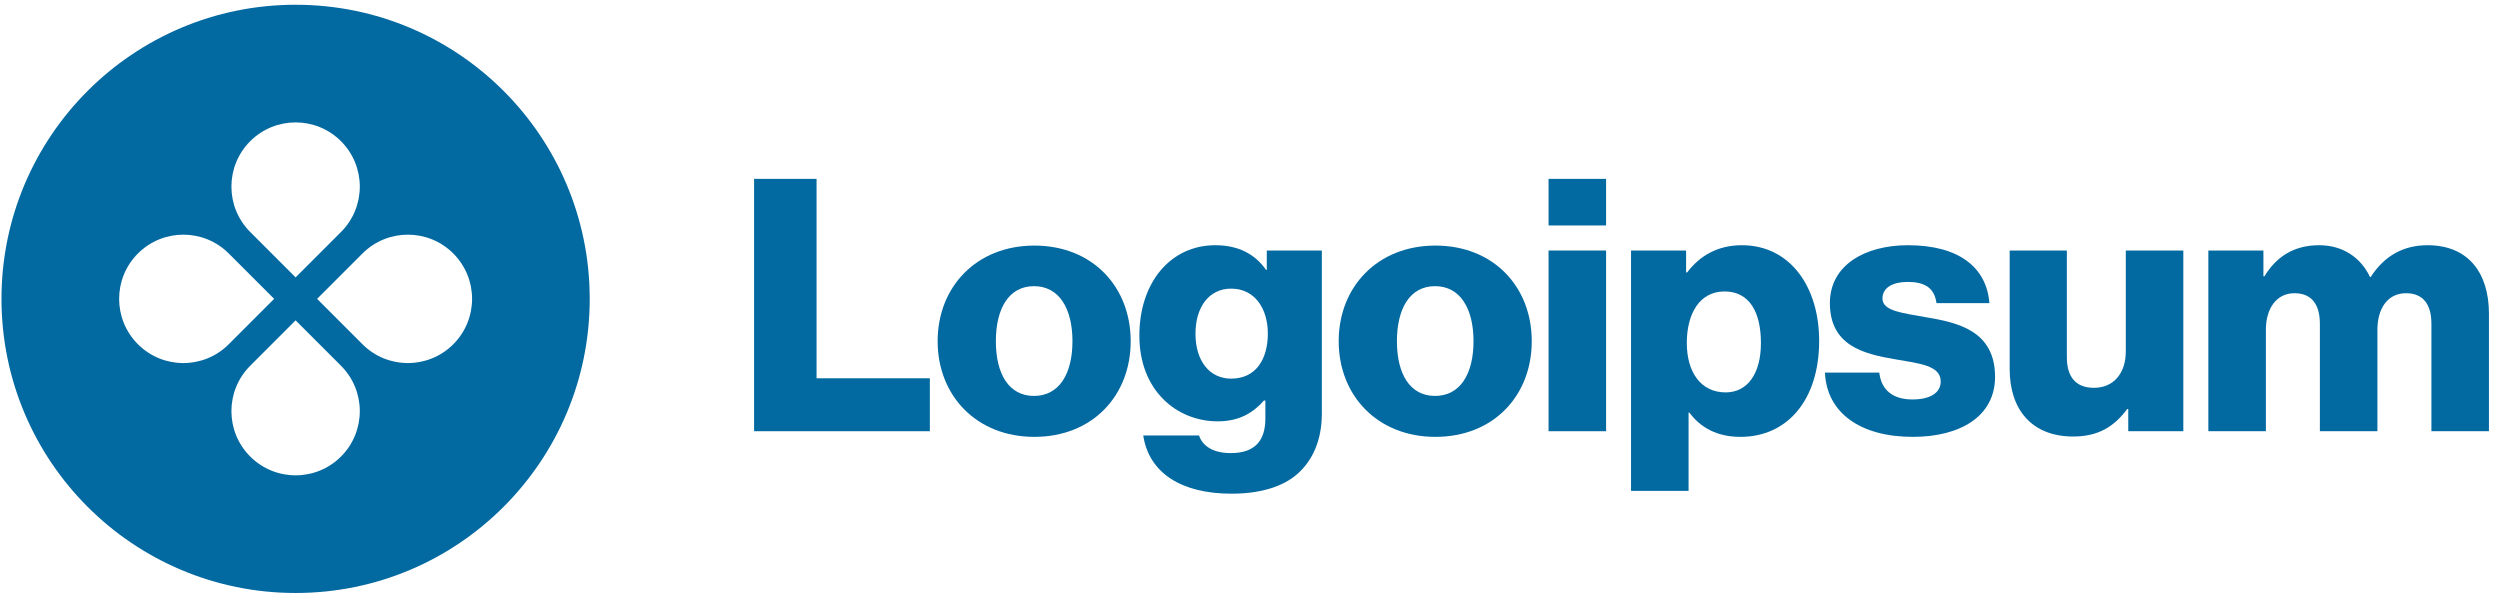
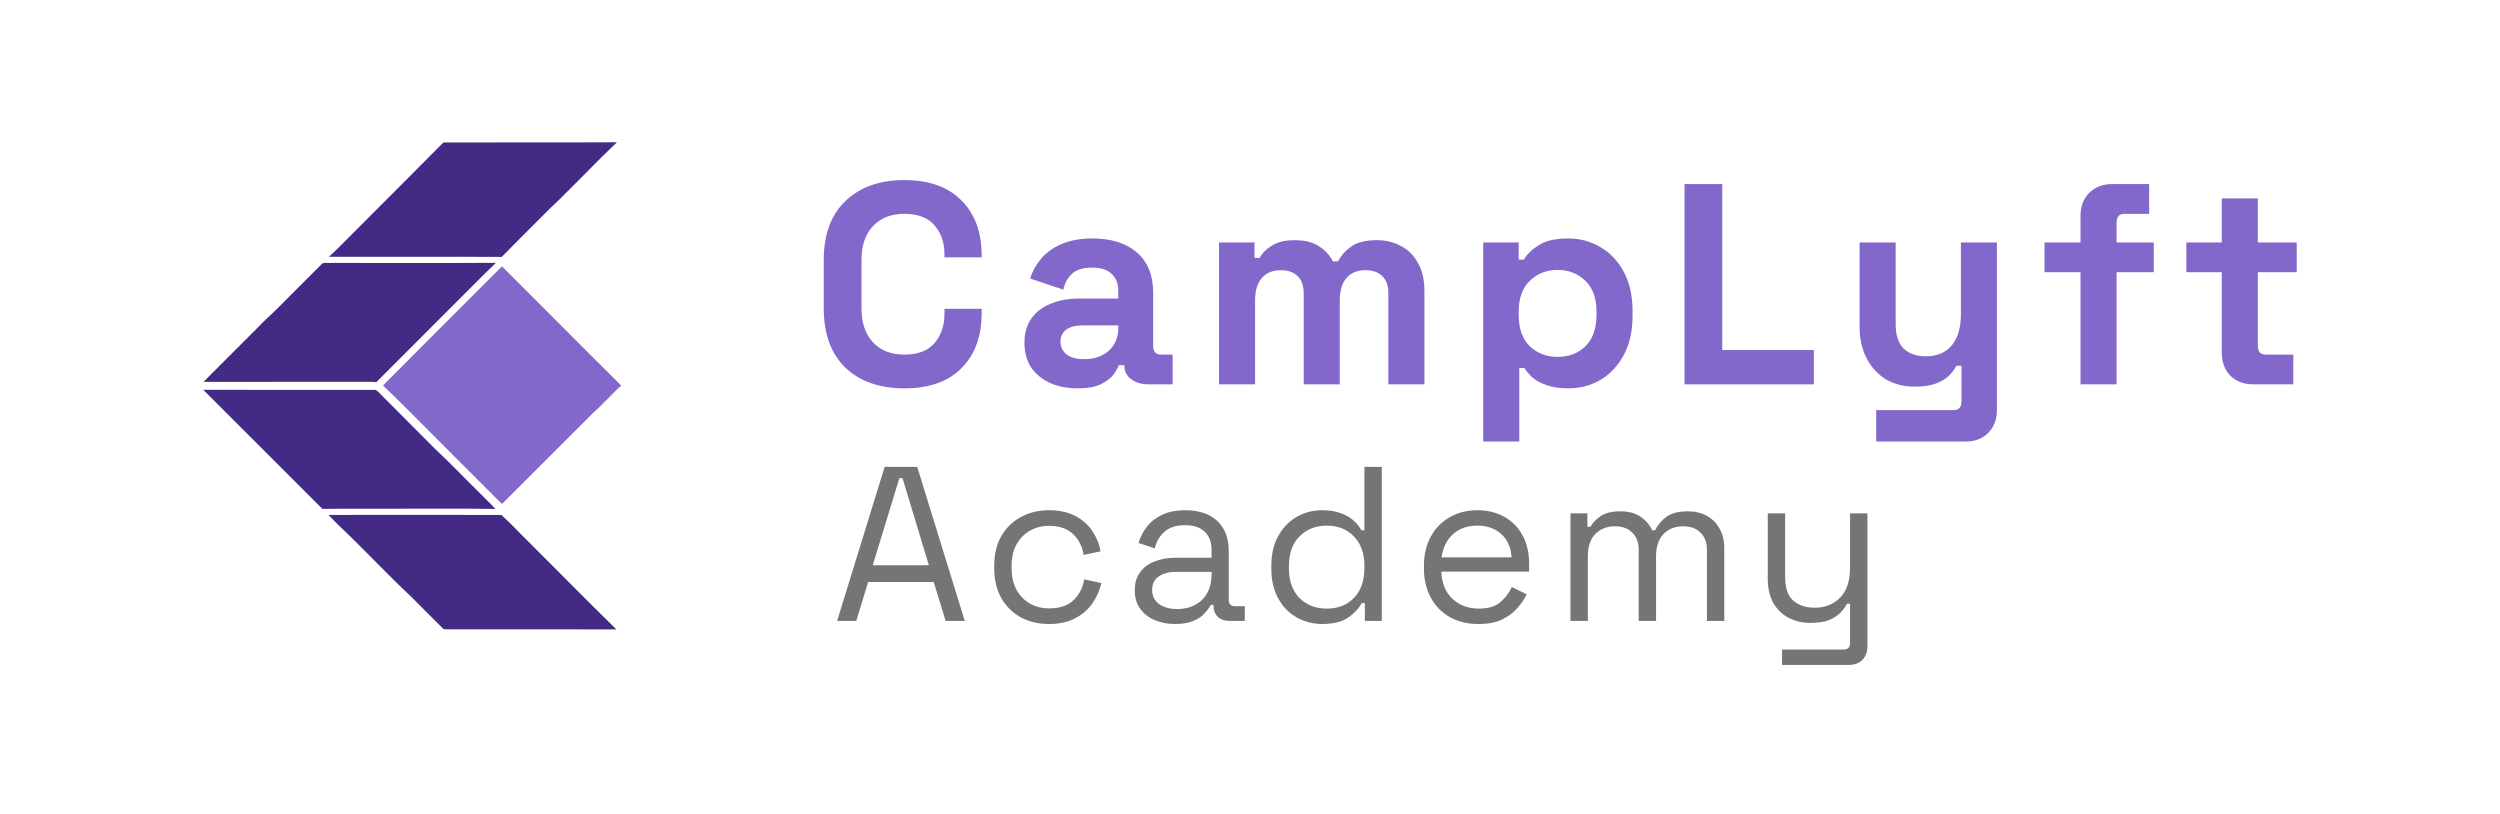
- <svg xmlns="http://www.w3.org/2000/svg" id="logo-52" width="170" height="41" viewBox="0 0 170 41" fill="none">
-   <path d="M51.278 29.323H63.23V25.723H55.526V12.163H51.278V29.323Z" class="cneutral" fill="#0369a1" />
-   <path d="M70.311 26.923C68.607 26.923 67.719 25.435 67.719 23.203C67.719 20.971 68.607 19.459 70.311 19.459C72.015 19.459 72.927 20.971 72.927 23.203C72.927 25.435 72.015 26.923 70.311 26.923ZM70.335 29.707C74.295 29.707 76.887 26.899 76.887 23.203C76.887 19.507 74.295 16.699 70.335 16.699C66.399 16.699 63.759 19.507 63.759 23.203C63.759 26.899 66.399 29.707 70.335 29.707Z" class="cneutral" fill="#0369a1" />
-   <path d="M83.741 33.571C85.565 33.571 87.173 33.163 88.253 32.203C89.237 31.315 89.885 29.971 89.885 28.123V17.035H86.141V18.355H86.093C85.373 17.323 84.269 16.675 82.637 16.675C79.589 16.675 77.477 19.219 77.477 22.819C77.477 26.587 80.045 28.651 82.805 28.651C84.293 28.651 85.229 28.051 85.949 27.235H86.045V28.459C86.045 29.947 85.349 30.811 83.693 30.811C82.397 30.811 81.749 30.259 81.533 29.611H77.741C78.125 32.179 80.357 33.571 83.741 33.571ZM83.717 25.747C82.253 25.747 81.293 24.547 81.293 22.699C81.293 20.827 82.253 19.627 83.717 19.627C85.349 19.627 86.213 21.019 86.213 22.675C86.213 24.403 85.421 25.747 83.717 25.747Z" class="cneutral" fill="#0369a1" />
-   <path d="M97.583 26.923C95.879 26.923 94.991 25.435 94.991 23.203C94.991 20.971 95.879 19.459 97.583 19.459C99.287 19.459 100.199 20.971 100.199 23.203C100.199 25.435 99.287 26.923 97.583 26.923ZM97.607 29.707C101.567 29.707 104.159 26.899 104.159 23.203C104.159 19.507 101.567 16.699 97.607 16.699C93.671 16.699 91.031 19.507 91.031 23.203C91.031 26.899 93.671 29.707 97.607 29.707Z" class="cneutral" fill="#0369a1" />
-   <path d="M105.302 29.323H109.214V17.035H105.302V29.323ZM105.302 15.331H109.214V12.163H105.302V15.331Z" class="cneutral" fill="#0369a1" />
-   <path d="M110.911 33.379H114.823V28.051H114.871C115.639 29.083 116.767 29.707 118.351 29.707C121.567 29.707 123.703 27.163 123.703 23.179C123.703 19.483 121.711 16.675 118.447 16.675C116.767 16.675 115.567 17.419 114.727 18.523H114.655V17.035H110.911V33.379ZM117.343 26.683C115.663 26.683 114.703 25.315 114.703 23.323C114.703 21.331 115.567 19.819 117.271 19.819C118.951 19.819 119.743 21.211 119.743 23.323C119.743 25.411 118.831 26.683 117.343 26.683Z" class="cneutral" fill="#0369a1" />
-   <path d="M130.072 29.707C133.288 29.707 135.664 28.315 135.664 25.627C135.664 22.483 133.12 21.931 130.96 21.571C129.4 21.283 128.008 21.163 128.008 20.299C128.008 19.531 128.752 19.171 129.712 19.171C130.792 19.171 131.536 19.507 131.68 20.611H135.28C135.088 18.187 133.216 16.675 129.736 16.675C126.832 16.675 124.432 18.019 124.432 20.611C124.432 23.491 126.712 24.067 128.848 24.427C130.48 24.715 131.968 24.835 131.968 25.939C131.968 26.731 131.224 27.163 130.048 27.163C128.752 27.163 127.936 26.563 127.792 25.339H124.096C124.216 28.051 126.472 29.707 130.072 29.707Z" class="cneutral" fill="#0369a1" />
-   <path d="M140.978 29.683C142.682 29.683 143.762 29.011 144.65 27.811H144.722V29.323H148.466V17.035H144.554V23.899C144.554 25.363 143.738 26.371 142.394 26.371C141.146 26.371 140.546 25.627 140.546 24.283V17.035H136.658V25.099C136.658 27.835 138.146 29.683 140.978 29.683Z" class="cneutral" fill="#0369a1" />
-   <path d="M150.168 29.323H154.08V22.435C154.08 20.971 154.8 19.939 156.024 19.939C157.2 19.939 157.752 20.707 157.752 22.027V29.323H161.664V22.435C161.664 20.971 162.36 19.939 163.608 19.939C164.784 19.939 165.336 20.707 165.336 22.027V29.323H169.248V21.331C169.248 18.571 167.856 16.675 165.072 16.675C163.488 16.675 162.168 17.347 161.208 18.835H161.16C160.536 17.515 159.312 16.675 157.704 16.675C155.928 16.675 154.752 17.515 153.984 18.787H153.912V17.035H150.168V29.323Z" class="cneutral" fill="#0369a1" />
-   <path fill-rule="evenodd" clip-rule="evenodd" d="M20.101 40.323C31.147 40.323 40.101 31.369 40.101 20.323C40.101 9.278 31.147 0.323 20.101 0.323C9.056 0.323 0.101 9.278 0.101 20.323C0.101 31.369 9.056 40.323 20.101 40.323ZM23.188 15.776C24.893 14.071 24.893 11.307 23.188 9.602C21.483 7.897 18.719 7.897 17.015 9.602C15.31 11.307 15.31 14.071 17.015 15.776L20.101 18.863L23.188 15.776ZM24.649 23.41C26.354 25.115 29.118 25.115 30.823 23.41C32.528 21.705 32.528 18.941 30.823 17.236C29.118 15.531 26.354 15.531 24.649 17.236L21.562 20.323L24.649 23.41ZM23.188 31.045C24.893 29.34 24.893 26.576 23.188 24.871L20.101 21.784L17.015 24.871C15.31 26.576 15.31 29.34 17.015 31.045C18.719 32.749 21.483 32.749 23.188 31.045ZM9.38 23.41C7.675 21.705 7.675 18.941 9.38 17.236C11.085 15.531 13.849 15.531 15.554 17.236L18.641 20.323L15.554 23.41C13.849 25.115 11.085 25.115 9.38 23.41Z" class="ccustom" fill="#0369a1" />
+ <svg xmlns="http://www.w3.org/2000/svg" width="123" height="40" viewBox="0 0 123 40" fill="none">
+   <path d="M41.186 30.549L43.525 22.97H45.127L47.466 30.549H46.524L45.939 28.633H42.713L42.128 30.549H41.186ZM42.94 27.81H45.701L44.402 23.522H44.25L42.94 27.81Z" fill="#757575" />
+   <path d="M51.611 30.701C51.099 30.701 50.637 30.592 50.226 30.376C49.821 30.152 49.5 29.834 49.262 29.423C49.031 29.012 48.916 28.524 48.916 27.961V27.842C48.916 27.272 49.031 26.785 49.262 26.381C49.5 25.969 49.821 25.655 50.226 25.439C50.637 25.215 51.099 25.103 51.611 25.103C52.117 25.103 52.546 25.197 52.9 25.384C53.261 25.572 53.542 25.821 53.744 26.132C53.954 26.442 54.087 26.774 54.145 27.128L53.311 27.301C53.275 27.041 53.189 26.803 53.051 26.586C52.922 26.37 52.737 26.197 52.499 26.067C52.261 25.937 51.969 25.872 51.622 25.872C51.269 25.872 50.951 25.951 50.669 26.11C50.395 26.269 50.175 26.496 50.009 26.792C49.85 27.088 49.771 27.442 49.771 27.853V27.951C49.771 28.362 49.85 28.716 50.009 29.012C50.175 29.308 50.395 29.535 50.669 29.694C50.951 29.852 51.269 29.932 51.622 29.932C52.149 29.932 52.55 29.795 52.824 29.52C53.106 29.246 53.279 28.907 53.344 28.503L54.188 28.687C54.109 29.033 53.965 29.362 53.755 29.672C53.546 29.982 53.261 30.231 52.9 30.419C52.546 30.607 52.117 30.701 51.611 30.701Z" fill="#757575" />
+   <path d="M57.812 30.701C57.444 30.701 57.108 30.636 56.805 30.506C56.502 30.376 56.263 30.188 56.09 29.943C55.917 29.697 55.83 29.398 55.83 29.044C55.83 28.683 55.917 28.387 56.09 28.156C56.263 27.918 56.502 27.741 56.805 27.626C57.108 27.503 57.447 27.442 57.822 27.442H59.609V27.052C59.609 26.677 59.497 26.381 59.273 26.164C59.057 25.948 58.732 25.839 58.299 25.839C57.873 25.839 57.541 25.944 57.303 26.153C57.065 26.355 56.902 26.63 56.816 26.976L56.014 26.716C56.101 26.42 56.238 26.153 56.426 25.915C56.614 25.67 56.862 25.475 57.173 25.33C57.49 25.179 57.869 25.103 58.31 25.103C58.988 25.103 59.515 25.28 59.891 25.634C60.266 25.98 60.453 26.471 60.453 27.106V29.499C60.453 29.715 60.554 29.824 60.757 29.824H61.244V30.549H60.497C60.259 30.549 60.067 30.484 59.923 30.354C59.779 30.217 59.706 30.037 59.706 29.813V29.759H59.577C59.497 29.896 59.389 30.04 59.252 30.192C59.122 30.336 58.941 30.455 58.71 30.549C58.479 30.65 58.18 30.701 57.812 30.701ZM57.909 29.964C58.414 29.964 58.822 29.816 59.133 29.52C59.45 29.217 59.609 28.795 59.609 28.254V28.135H57.855C57.516 28.135 57.234 28.21 57.011 28.362C56.794 28.506 56.686 28.727 56.686 29.022C56.686 29.318 56.797 29.549 57.021 29.715C57.252 29.881 57.548 29.964 57.909 29.964Z" fill="#757575" />
+   <path d="M65.05 30.701C64.595 30.701 64.177 30.592 63.794 30.376C63.411 30.159 63.108 29.845 62.884 29.434C62.661 29.022 62.549 28.535 62.549 27.972V27.831C62.549 27.268 62.661 26.785 62.884 26.381C63.108 25.969 63.408 25.655 63.783 25.439C64.166 25.215 64.588 25.103 65.05 25.103C65.418 25.103 65.728 25.154 65.981 25.255C66.241 25.348 66.45 25.471 66.609 25.623C66.768 25.767 66.891 25.922 66.977 26.088H67.129V22.97H67.984V30.549H67.15V29.672H66.999C66.854 29.939 66.631 30.177 66.328 30.387C66.024 30.596 65.598 30.701 65.05 30.701ZM65.277 29.943C65.826 29.943 66.27 29.77 66.609 29.423C66.955 29.069 67.129 28.578 67.129 27.951V27.853C67.129 27.225 66.955 26.738 66.609 26.391C66.27 26.038 65.826 25.861 65.277 25.861C64.736 25.861 64.288 26.038 63.935 26.391C63.588 26.738 63.415 27.225 63.415 27.853V27.951C63.415 28.578 63.588 29.069 63.935 29.423C64.288 29.77 64.736 29.943 65.277 29.943Z" fill="#757575" />
+   <path d="M72.743 30.701C72.209 30.701 71.74 30.589 71.336 30.365C70.931 30.134 70.617 29.813 70.394 29.401C70.17 28.99 70.058 28.514 70.058 27.972V27.842C70.058 27.294 70.17 26.814 70.394 26.402C70.617 25.991 70.928 25.673 71.325 25.449C71.722 25.218 72.177 25.103 72.689 25.103C73.187 25.103 73.627 25.211 74.01 25.428C74.392 25.637 74.692 25.94 74.909 26.337C75.125 26.734 75.233 27.2 75.233 27.734V28.124H70.913C70.935 28.694 71.119 29.142 71.466 29.466C71.812 29.784 72.245 29.943 72.765 29.943C73.219 29.943 73.57 29.838 73.815 29.629C74.06 29.419 74.248 29.17 74.378 28.882L75.114 29.239C75.006 29.463 74.854 29.686 74.659 29.91C74.472 30.134 74.223 30.322 73.912 30.473C73.609 30.625 73.219 30.701 72.743 30.701ZM70.924 27.42H74.367C74.338 26.929 74.169 26.547 73.858 26.272C73.555 25.998 73.165 25.861 72.689 25.861C72.205 25.861 71.808 25.998 71.498 26.272C71.188 26.547 70.996 26.929 70.924 27.42Z" fill="#757575" />
+   <path d="M77.267 30.549V25.255H78.1V25.915H78.252C78.353 25.727 78.519 25.554 78.75 25.395C78.981 25.236 79.306 25.157 79.724 25.157C80.136 25.157 80.468 25.247 80.721 25.428C80.98 25.608 81.168 25.828 81.284 26.088H81.435C81.558 25.828 81.742 25.608 81.987 25.428C82.24 25.247 82.59 25.157 83.037 25.157C83.391 25.157 83.702 25.229 83.969 25.374C84.236 25.518 84.445 25.727 84.597 26.002C84.755 26.269 84.835 26.59 84.835 26.965V30.549H83.98V27.041C83.98 26.687 83.875 26.409 83.665 26.207C83.463 25.998 83.178 25.893 82.81 25.893C82.42 25.893 82.099 26.02 81.847 26.272C81.601 26.525 81.478 26.89 81.478 27.366V30.549H80.623V27.041C80.623 26.687 80.518 26.409 80.309 26.207C80.107 25.998 79.822 25.893 79.454 25.893C79.064 25.893 78.743 26.02 78.49 26.272C78.245 26.525 78.122 26.89 78.122 27.366V30.549H77.267Z" fill="#757575" />
+   <path d="M87.677 32.715V31.957H90.709C90.918 31.957 91.023 31.848 91.023 31.632V29.704H90.871C90.799 29.856 90.687 30.008 90.536 30.159C90.391 30.304 90.2 30.423 89.962 30.517C89.724 30.603 89.424 30.646 89.063 30.646C88.681 30.646 88.327 30.564 88.002 30.397C87.685 30.231 87.432 29.986 87.244 29.661C87.064 29.336 86.974 28.939 86.974 28.47V25.255H87.829V28.405C87.829 28.925 87.959 29.304 88.219 29.542C88.486 29.78 88.843 29.899 89.291 29.899C89.796 29.899 90.211 29.733 90.536 29.401C90.861 29.069 91.023 28.575 91.023 27.918V25.255H91.878V31.783C91.878 32.072 91.795 32.299 91.629 32.465C91.471 32.631 91.236 32.715 90.925 32.715H87.677Z" fill="#757575" />
+   <path d="M44.497 19.107C43.278 19.107 42.311 18.769 41.598 18.093C40.885 17.409 40.528 16.433 40.528 15.166V12.801C40.528 11.534 40.885 10.563 41.598 9.888C42.311 9.203 43.278 8.86 44.497 8.86C45.708 8.86 46.642 9.193 47.298 9.859C47.965 10.516 48.298 11.422 48.298 12.576V12.66H46.468V12.52C46.468 11.938 46.304 11.459 45.975 11.084C45.656 10.709 45.164 10.521 44.497 10.521C43.84 10.521 43.324 10.723 42.949 11.126C42.574 11.53 42.386 12.079 42.386 12.773V15.194C42.386 15.879 42.574 16.428 42.949 16.841C43.324 17.244 43.84 17.446 44.497 17.446C45.164 17.446 45.656 17.258 45.975 16.883C46.304 16.498 46.468 16.02 46.468 15.447V15.194H48.298V15.391C48.298 16.545 47.965 17.455 47.298 18.122C46.642 18.779 45.708 19.107 44.497 19.107Z" fill="#8368CC" />
+   <path d="M53.021 19.107C52.523 19.107 52.078 19.023 51.684 18.854C51.289 18.675 50.975 18.422 50.74 18.093C50.515 17.756 50.403 17.348 50.403 16.869C50.403 16.39 50.515 15.992 50.74 15.672C50.975 15.344 51.294 15.1 51.698 14.941C52.111 14.772 52.58 14.687 53.105 14.687H55.019V14.293C55.019 13.965 54.916 13.697 54.71 13.491C54.503 13.275 54.175 13.167 53.724 13.167C53.283 13.167 52.955 13.27 52.739 13.477C52.523 13.674 52.383 13.932 52.317 14.251L50.684 13.702C50.797 13.345 50.975 13.022 51.219 12.731C51.472 12.431 51.806 12.191 52.218 12.013C52.641 11.825 53.152 11.732 53.753 11.732C54.672 11.732 55.399 11.961 55.934 12.421C56.469 12.881 56.737 13.547 56.737 14.42V17.024C56.737 17.305 56.868 17.446 57.131 17.446H57.694V18.91H56.511C56.164 18.91 55.878 18.825 55.653 18.657C55.428 18.488 55.315 18.262 55.315 17.981V17.967H55.048C55.01 18.079 54.926 18.23 54.794 18.417C54.663 18.596 54.456 18.755 54.175 18.896C53.893 19.037 53.509 19.107 53.021 19.107ZM53.33 17.671C53.828 17.671 54.231 17.535 54.541 17.263C54.86 16.982 55.019 16.611 55.019 16.151V16.01H53.232C52.903 16.01 52.645 16.081 52.458 16.221C52.27 16.362 52.176 16.559 52.176 16.813C52.176 17.066 52.275 17.272 52.472 17.432C52.669 17.591 52.955 17.671 53.33 17.671Z" fill="#8368CC" />
+   <path d="M59.976 18.91V11.928H61.721V12.689H61.974C62.096 12.454 62.298 12.252 62.58 12.083C62.861 11.905 63.232 11.816 63.691 11.816C64.189 11.816 64.588 11.914 64.888 12.111C65.188 12.299 65.418 12.548 65.578 12.857H65.831C65.99 12.557 66.216 12.309 66.507 12.111C66.797 11.914 67.21 11.816 67.745 11.816C68.177 11.816 68.566 11.91 68.913 12.097C69.27 12.276 69.552 12.553 69.758 12.928C69.974 13.294 70.082 13.758 70.082 14.321V18.91H68.308V14.448C68.308 14.063 68.21 13.777 68.013 13.589C67.816 13.392 67.539 13.294 67.182 13.294C66.779 13.294 66.464 13.425 66.239 13.688C66.023 13.941 65.915 14.307 65.915 14.786V18.91H64.142V14.448C64.142 14.063 64.043 13.777 63.846 13.589C63.649 13.392 63.373 13.294 63.016 13.294C62.612 13.294 62.298 13.425 62.073 13.688C61.857 13.941 61.749 14.307 61.749 14.786V18.91H59.976Z" fill="#8368CC" />
+   <path d="M72.974 21.725V11.928H74.72V12.773H74.973C75.133 12.501 75.381 12.262 75.719 12.055C76.057 11.839 76.54 11.732 77.169 11.732C77.732 11.732 78.253 11.872 78.731 12.154C79.21 12.426 79.594 12.829 79.885 13.364C80.176 13.899 80.322 14.546 80.322 15.307V15.532C80.322 16.292 80.176 16.939 79.885 17.474C79.594 18.009 79.21 18.417 78.731 18.699C78.253 18.971 77.732 19.107 77.169 19.107C76.747 19.107 76.39 19.055 76.099 18.952C75.818 18.858 75.588 18.736 75.409 18.586C75.24 18.427 75.105 18.267 75.001 18.108H74.748V21.725H72.974ZM76.634 17.559C77.188 17.559 77.643 17.385 77.999 17.038C78.365 16.681 78.548 16.165 78.548 15.49V15.349C78.548 14.673 78.365 14.162 77.999 13.815C77.633 13.458 77.178 13.28 76.634 13.28C76.09 13.28 75.635 13.458 75.269 13.815C74.903 14.162 74.72 14.673 74.72 15.349V15.49C74.72 16.165 74.903 16.681 75.269 17.038C75.635 17.385 76.09 17.559 76.634 17.559Z" fill="#8368CC" />
+   <path d="M82.879 18.91V9.057H84.737V17.221H89.241V18.91H82.879Z" fill="#8368CC" />
+   <path d="M92.309 21.725V20.177H96.11C96.373 20.177 96.504 20.036 96.504 19.754V17.995H96.251C96.175 18.154 96.058 18.314 95.899 18.474C95.739 18.633 95.523 18.764 95.251 18.868C94.979 18.971 94.632 19.023 94.21 19.023C93.665 19.023 93.187 18.901 92.774 18.657C92.37 18.403 92.056 18.056 91.831 17.615C91.606 17.174 91.493 16.667 91.493 16.095V11.928H93.267V15.954C93.267 16.48 93.393 16.874 93.647 17.136C93.909 17.399 94.28 17.53 94.758 17.53C95.303 17.53 95.725 17.352 96.025 16.996C96.326 16.63 96.476 16.123 96.476 15.476V11.928H98.249V20.148C98.249 20.627 98.109 21.007 97.827 21.289C97.546 21.579 97.17 21.725 96.701 21.725H92.309Z" fill="#8368CC" />
+   <path d="M102.362 18.91V13.392H100.589V11.928H102.362V10.634C102.362 10.155 102.503 9.775 102.784 9.493C103.075 9.203 103.451 9.057 103.91 9.057H105.74V10.521H104.53C104.267 10.521 104.136 10.662 104.136 10.943V11.928H105.965V13.392H104.136V18.91H102.362Z" fill="#8368CC" />
+   <path d="M110.861 18.91C110.401 18.91 110.025 18.769 109.735 18.488C109.453 18.197 109.312 17.812 109.312 17.333V13.392H107.567V11.928H109.312V9.761H111.086V11.928H113V13.392H111.086V17.024C111.086 17.305 111.217 17.446 111.48 17.446H112.831V18.91H110.861Z" fill="#8368CC" />
+   <path d="M21.815 7.01C24.661 6.999 27.509 7.015 30.354 7C29.476 7.83 28.644 8.708 27.782 9.554C27.459 9.898 27.097 10.201 26.772 10.542C26.077 11.244 25.372 11.934 24.685 12.64C21.851 12.625 19.017 12.64 16.185 12.633C16.675 12.186 17.128 11.7 17.602 11.237C19.002 9.826 20.417 8.426 21.815 7.01Z" fill="#432B85" />
+   <path d="M16.159 12.937C18.906 12.935 21.653 12.948 24.399 12.931C23.5 13.795 22.632 14.693 21.745 15.571C20.669 16.649 19.592 17.725 18.516 18.803C18.418 18.791 18.32 18.784 18.224 18.785C15.486 18.789 12.747 18.782 10.01 18.789C10.887 17.91 11.764 17.03 12.644 16.153C13.012 15.755 13.432 15.407 13.808 15.017C14.472 14.348 15.142 13.685 15.805 13.014C15.888 12.9 16.04 12.948 16.159 12.937Z" fill="#432B85" />
+   <path d="M18.84 18.968C20.786 17.007 22.746 15.062 24.696 13.105C26.657 15.055 28.6 17.023 30.565 18.97C30.264 19.227 30.008 19.529 29.718 19.797C29.481 20.066 29.193 20.28 28.952 20.546C27.537 21.965 26.116 23.38 24.697 24.796C23.088 23.185 21.474 21.58 19.869 19.965C19.53 19.629 19.194 19.291 18.84 18.968Z" fill="#8368CC" />
+   <path d="M10 19.178C12.8 19.187 15.601 19.178 18.403 19.182C18.491 19.169 18.557 19.227 18.613 19.285C19.562 20.233 20.509 21.183 21.455 22.135C22.2 22.822 22.892 23.565 23.618 24.271C23.866 24.53 24.133 24.772 24.372 25.041C22.988 25.013 21.602 25.037 20.218 25.028C18.765 25.034 17.313 25.02 15.86 25.037C13.905 23.086 11.956 21.127 10 19.178Z" fill="#432B85" />
+   <path d="M16.163 25.334C18.998 25.331 21.835 25.328 24.668 25.335C25.115 25.734 25.52 26.182 25.951 26.6C27.411 28.053 28.853 29.524 30.326 30.967C27.521 30.956 24.716 30.967 21.913 30.963C21.888 30.957 21.839 30.949 21.814 30.944C21.293 30.429 20.777 29.91 20.262 29.389C19.011 28.221 17.848 26.956 16.599 25.784C16.455 25.634 16.304 25.488 16.163 25.334Z" fill="#432B85" />
</svg>
